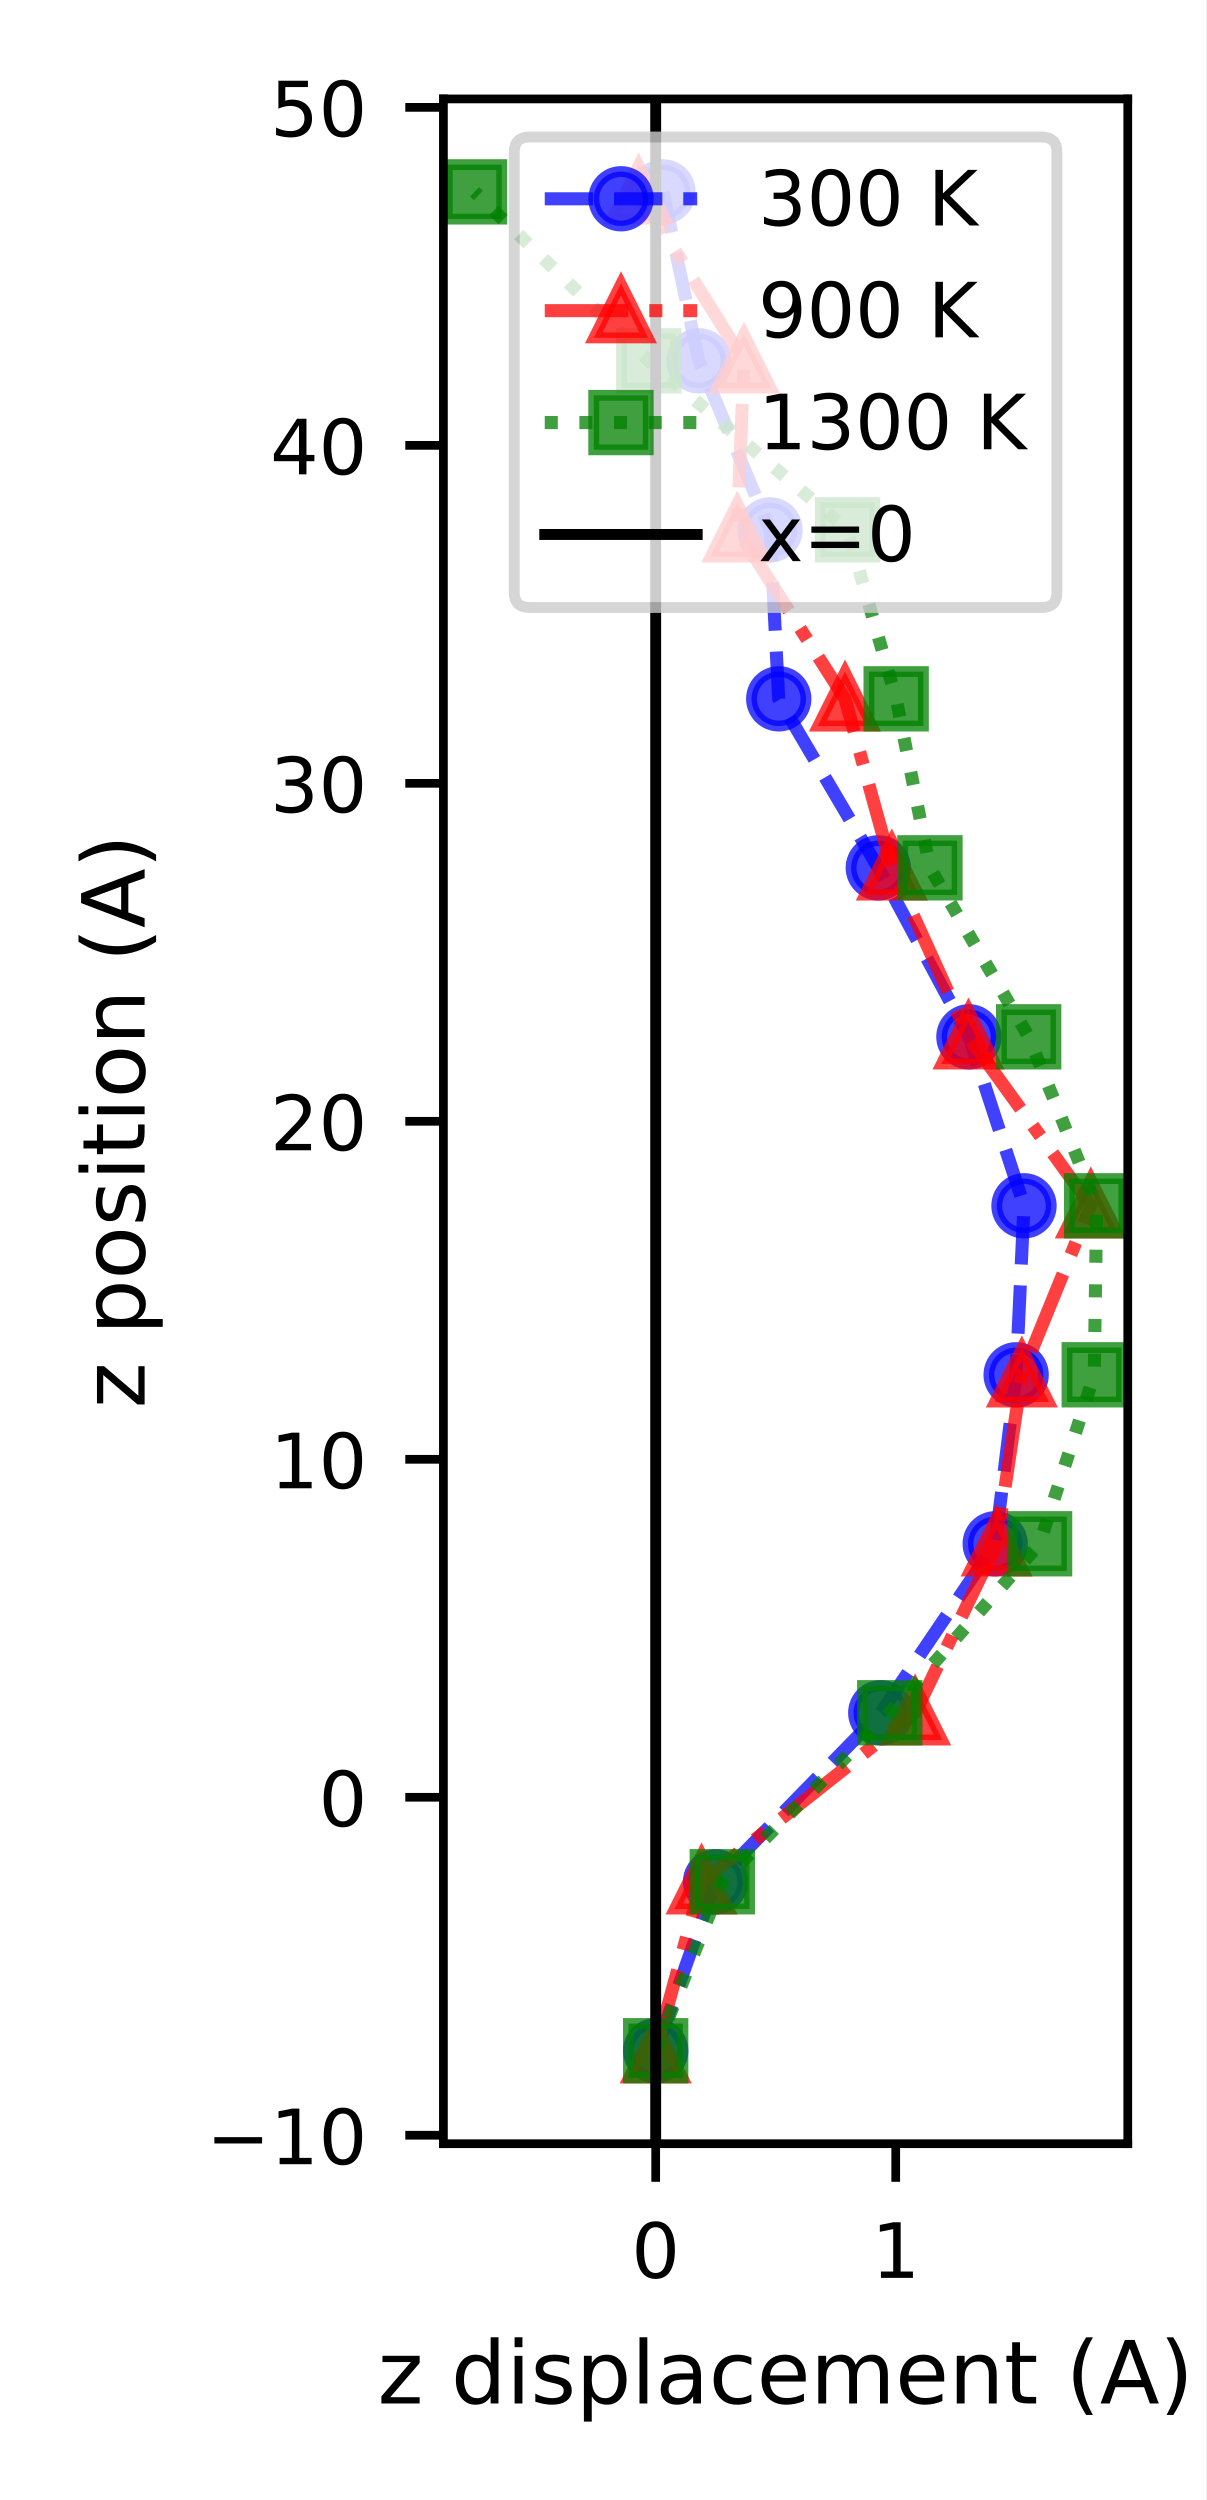
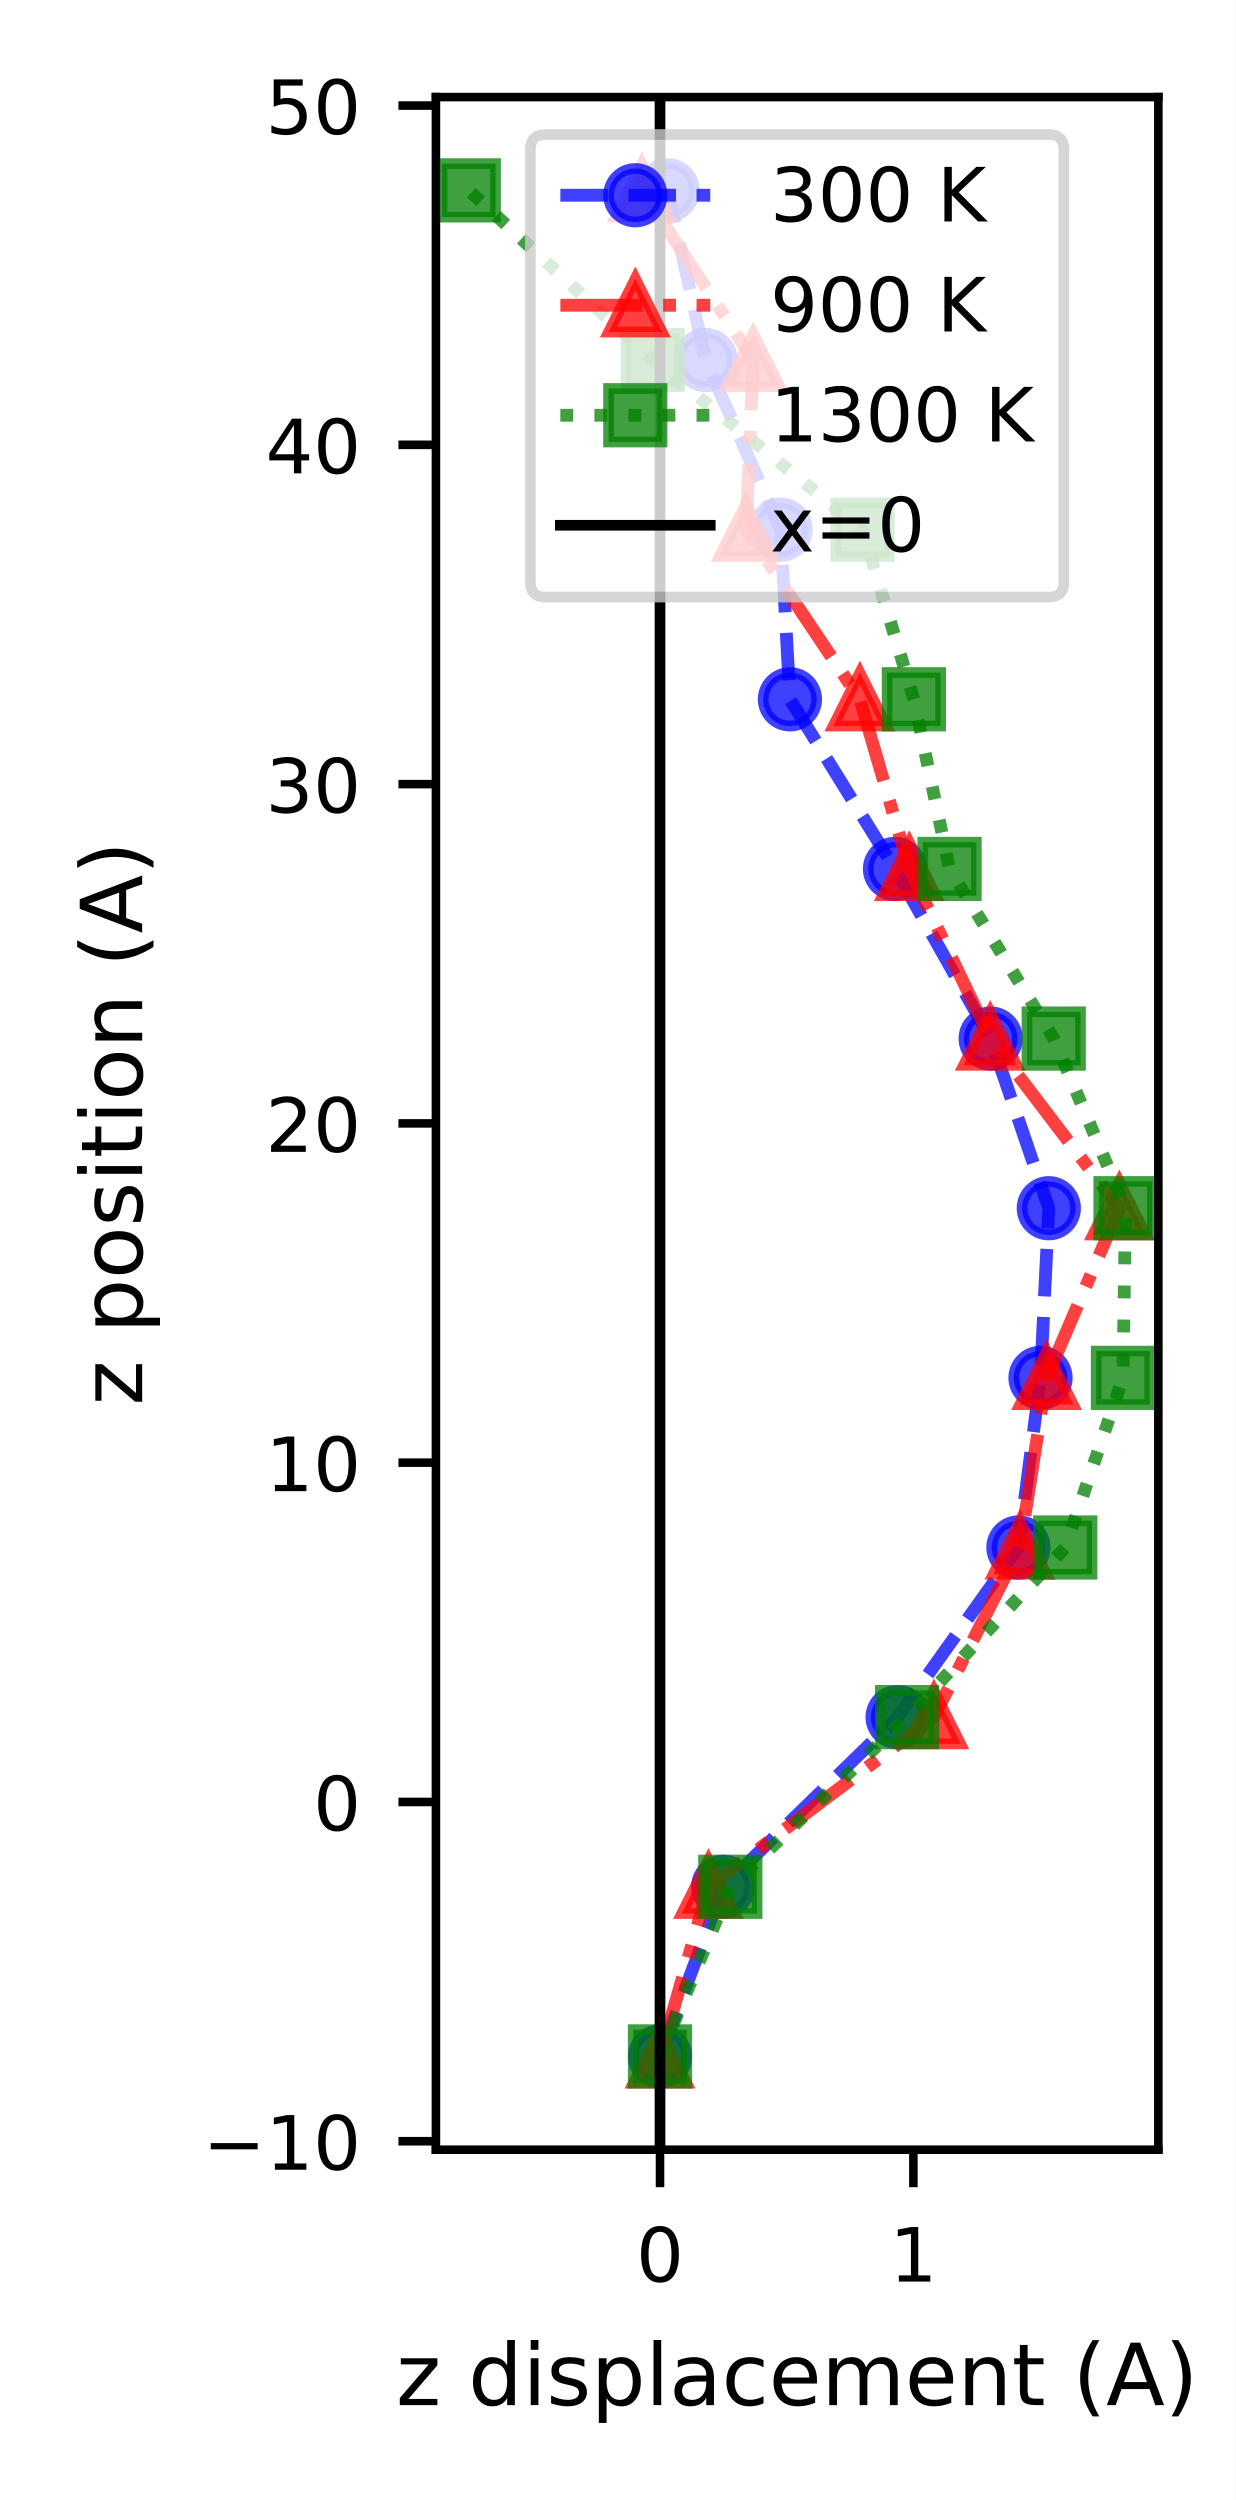
- <svg xmlns="http://www.w3.org/2000/svg" xmlns:xlink="http://www.w3.org/1999/xlink" width="110.756pt" height="229.561pt" viewBox="0 0 110.756 229.561" version="1.1">
+ <svg xmlns="http://www.w3.org/2000/svg" xmlns:xlink="http://www.w3.org/1999/xlink" width="115.391pt" height="233.504pt" viewBox="0 0 115.391 233.504" version="1.1">
  <defs>
    <style type="text/css">*{stroke-linejoin: round; stroke-linecap: butt}</style>
  </defs>
  <g id="figure_1">
    <g id="patch_1">
-       <path d="M 0 229.561  L 110.756 229.561  L 110.756 0  L 0 0  z " style="fill: #ffffff" />
+       <path d="M 0 233.504  L 115.391 233.504  L 115.391 0  L 0 0  z " style="fill: #ffffff" />
    </g>
    <g id="axes_1">
      <g id="patch_2">
-         <path d="M 40.716 196.844  L 103.556 196.844  L 103.556 9.084  L 40.716 9.084  z " style="fill: #ffffff" />
+         <path d="M 40.716 200.787  L 108.191 200.787  L 108.191 9.067  L 40.716 9.067  z " style="fill: #ffffff" />
      </g>
      <g id="matplotlib.axis_1">
        <g id="xtick_1">
          <g id="line2d_1">
            <defs>
-               <path id="m1f055eaea2" d="M 0 0  L 0 3.5  " style="stroke: #000000; stroke-width: 0.8" />
-             </defs>
-             <g>
-               <use xlink:href="#m1f055eaea2" x="60.208" y="196.844" style="stroke: #000000; stroke-width: 0.8" />
+               <path id="m6cce03a32f" d="M 0 0  L 0 3.5  " style="stroke: #000000; stroke-width: 0.8" />
+             </defs>
+             <g>
+               <use xlink:href="#m6cce03a32f" x="61.646" y="200.787" style="stroke: #000000; stroke-width: 0.8" />
            </g>
          </g>
          <g id="text_1">
-             <g transform="translate(57.98103 209.1625) scale(0.07 -0.07)">
+             <g transform="translate(59.41875 213.1061) scale(0.07 -0.07)">
              <defs>
                <path id="DejaVuSans-30" d="M 2034 4250  Q 1547 4250 1301 3770  Q 1056 3291 1056 2328  Q 1056 1369 1301 889  Q 1547 409 2034 409  Q 2525 409 2770 889  Q 3016 1369 3016 2328  Q 3016 3291 2770 3770  Q 2525 4250 2034 4250  z M 2034 4750  Q 2819 4750 3233 4129  Q 3647 3509 3647 2328  Q 3647 1150 3233 529  Q 2819 -91 2034 -91  Q 1250 -91 836 529  Q 422 1150 422 2328  Q 422 3509 836 4129  Q 1250 4750 2034 4750  z " transform="scale(0.015625)" />
              </defs>
              <use xlink:href="#DejaVuSans-30" />
            </g>
          </g>
        </g>
        <g id="xtick_2">
          <g id="line2d_2">
            <g>
-               <use xlink:href="#m1f055eaea2" x="82.249" y="196.844" style="stroke: #000000; stroke-width: 0.8" />
+               <use xlink:href="#m6cce03a32f" x="85.312" y="200.787" style="stroke: #000000; stroke-width: 0.8" />
            </g>
          </g>
          <g id="text_2">
-             <g transform="translate(80.02167 209.1625) scale(0.07 -0.07)">
+             <g transform="translate(83.08507 213.1061) scale(0.07 -0.07)">
              <defs>
                <path id="DejaVuSans-31" d="M 794 531  L 1825 531  L 1825 4091  L 703 3866  L 703 4441  L 1819 4666  L 2450 4666  L 2450 531  L 3481 531  L 3481 0  L 794 0  L 794 531  z " transform="scale(0.015625)" />
              </defs>
              <use xlink:href="#DejaVuSans-31" />
            </g>
          </g>
        </g>
        <g id="text_3">
-           <g transform="translate(34.67891 220.697) scale(0.08 -0.08)">
+           <g transform="translate(36.99641 224.6407) scale(0.08 -0.08)">
            <defs>
              <path id="DejaVuSans-7a" d="M 353 3500  L 3084 3500  L 3084 2975  L 922 459  L 3084 459  L 3084 0  L 275 0  L 275 525  L 2438 3041  L 353 3041  L 353 3500  z " transform="scale(0.015625)" />
              <path id="DejaVuSans-20" transform="scale(0.015625)" />
              <path id="DejaVuSans-64" d="M 2906 2969  L 2906 4863  L 3481 4863  L 3481 0  L 2906 0  L 2906 525  Q 2725 213 2448 61  Q 2172 -91 1784 -91  Q 1150 -91 751 415  Q 353 922 353 1747  Q 353 2572 751 3078  Q 1150 3584 1784 3584  Q 2172 3584 2448 3432  Q 2725 3281 2906 2969  z M 947 1747  Q 947 1113 1208 752  Q 1469 391 1925 391  Q 2381 391 2643 752  Q 2906 1113 2906 1747  Q 2906 2381 2643 2742  Q 2381 3103 1925 3103  Q 1469 3103 1208 2742  Q 947 2381 947 1747  z " transform="scale(0.015625)" />
              <path id="DejaVuSans-69" d="M 603 3500  L 1178 3500  L 1178 0  L 603 0  L 603 3500  z M 603 4863  L 1178 4863  L 1178 4134  L 603 4134  L 603 4863  z " transform="scale(0.015625)" />
              <path id="DejaVuSans-73" d="M 2834 3397  L 2834 2853  Q 2591 2978 2328 3040  Q 2066 3103 1784 3103  Q 1356 3103 1142 2972  Q 928 2841 928 2578  Q 928 2378 1081 2264  Q 1234 2150 1697 2047  L 1894 2003  Q 2506 1872 2764 1633  Q 3022 1394 3022 966  Q 3022 478 2636 193  Q 2250 -91 1575 -91  Q 1294 -91 989 -36  Q 684 19 347 128  L 347 722  Q 666 556 975 473  Q 1284 391 1588 391  Q 1994 391 2212 530  Q 2431 669 2431 922  Q 2431 1156 2273 1281  Q 2116 1406 1581 1522  L 1381 1569  Q 847 1681 609 1914  Q 372 2147 372 2553  Q 372 3047 722 3315  Q 1072 3584 1716 3584  Q 2034 3584 2315 3537  Q 2597 3491 2834 3397  z " transform="scale(0.015625)" />
              <path id="DejaVuSans-70" d="M 1159 525  L 1159 -1331  L 581 -1331  L 581 3500  L 1159 3500  L 1159 2969  Q 1341 3281 1617 3432  Q 1894 3584 2278 3584  Q 2916 3584 3314 3078  Q 3713 2572 3713 1747  Q 3713 922 3314 415  Q 2916 -91 2278 -91  Q 1894 -91 1617 61  Q 1341 213 1159 525  z M 3116 1747  Q 3116 2381 2855 2742  Q 2594 3103 2138 3103  Q 1681 3103 1420 2742  Q 1159 2381 1159 1747  Q 1159 1113 1420 752  Q 1681 391 2138 391  Q 2594 391 2855 752  Q 3116 1113 3116 1747  z " transform="scale(0.015625)" />
              <path id="DejaVuSans-6c" d="M 603 4863  L 1178 4863  L 1178 0  L 603 0  L 603 4863  z " transform="scale(0.015625)" />
              <path id="DejaVuSans-61" d="M 2194 1759  Q 1497 1759 1228 1600  Q 959 1441 959 1056  Q 959 750 1161 570  Q 1363 391 1709 391  Q 2188 391 2477 730  Q 2766 1069 2766 1631  L 2766 1759  L 2194 1759  z M 3341 1997  L 3341 0  L 2766 0  L 2766 531  Q 2569 213 2275 61  Q 1981 -91 1556 -91  Q 1019 -91 701 211  Q 384 513 384 1019  Q 384 1609 779 1909  Q 1175 2209 1959 2209  L 2766 2209  L 2766 2266  Q 2766 2663 2505 2880  Q 2244 3097 1772 3097  Q 1472 3097 1187 3025  Q 903 2953 641 2809  L 641 3341  Q 956 3463 1253 3523  Q 1550 3584 1831 3584  Q 2591 3584 2966 3190  Q 3341 2797 3341 1997  z " transform="scale(0.015625)" />
              <path id="DejaVuSans-63" d="M 3122 3366  L 3122 2828  Q 2878 2963 2633 3030  Q 2388 3097 2138 3097  Q 1578 3097 1268 2742  Q 959 2388 959 1747  Q 959 1106 1268 751  Q 1578 397 2138 397  Q 2388 397 2633 464  Q 2878 531 3122 666  L 3122 134  Q 2881 22 2623 -34  Q 2366 -91 2075 -91  Q 1284 -91 818 406  Q 353 903 353 1747  Q 353 2603 823 3093  Q 1294 3584 2113 3584  Q 2378 3584 2631 3529  Q 2884 3475 3122 3366  z " transform="scale(0.015625)" />
              <path id="DejaVuSans-65" d="M 3597 1894  L 3597 1613  L 953 1613  Q 991 1019 1311 708  Q 1631 397 2203 397  Q 2534 397 2845 478  Q 3156 559 3463 722  L 3463 178  Q 3153 47 2828 -22  Q 2503 -91 2169 -91  Q 1331 -91 842 396  Q 353 884 353 1716  Q 353 2575 817 3079  Q 1281 3584 2069 3584  Q 2775 3584 3186 3129  Q 3597 2675 3597 1894  z M 3022 2063  Q 3016 2534 2758 2815  Q 2500 3097 2075 3097  Q 1594 3097 1305 2825  Q 1016 2553 972 2059  L 3022 2063  z " transform="scale(0.015625)" />
              <path id="DejaVuSans-6d" d="M 3328 2828  Q 3544 3216 3844 3400  Q 4144 3584 4550 3584  Q 5097 3584 5394 3201  Q 5691 2819 5691 2113  L 5691 0  L 5113 0  L 5113 2094  Q 5113 2597 4934 2840  Q 4756 3084 4391 3084  Q 3944 3084 3684 2787  Q 3425 2491 3425 1978  L 3425 0  L 2847 0  L 2847 2094  Q 2847 2600 2669 2842  Q 2491 3084 2119 3084  Q 1678 3084 1418 2786  Q 1159 2488 1159 1978  L 1159 0  L 581 0  L 581 3500  L 1159 3500  L 1159 2956  Q 1356 3278 1631 3431  Q 1906 3584 2284 3584  Q 2666 3584 2933 3390  Q 3200 3197 3328 2828  z " transform="scale(0.015625)" />
              <path id="DejaVuSans-6e" d="M 3513 2113  L 3513 0  L 2938 0  L 2938 2094  Q 2938 2591 2744 2837  Q 2550 3084 2163 3084  Q 1697 3084 1428 2787  Q 1159 2491 1159 1978  L 1159 0  L 581 0  L 581 3500  L 1159 3500  L 1159 2956  Q 1366 3272 1645 3428  Q 1925 3584 2291 3584  Q 2894 3584 3203 3211  Q 3513 2838 3513 2113  z " transform="scale(0.015625)" />
              <path id="DejaVuSans-74" d="M 1172 4494  L 1172 3500  L 2356 3500  L 2356 3053  L 1172 3053  L 1172 1153  Q 1172 725 1289 603  Q 1406 481 1766 481  L 2356 481  L 2356 0  L 1766 0  Q 1100 0 847 248  Q 594 497 594 1153  L 594 3053  L 172 3053  L 172 3500  L 594 3500  L 594 4494  L 1172 4494  z " transform="scale(0.015625)" />
              <path id="DejaVuSans-28" d="M 1984 4856  Q 1566 4138 1362 3434  Q 1159 2731 1159 2009  Q 1159 1288 1364 580  Q 1569 -128 1984 -844  L 1484 -844  Q 1016 -109 783 600  Q 550 1309 550 2009  Q 550 2706 781 3412  Q 1013 4119 1484 4856  L 1984 4856  z " transform="scale(0.015625)" />
              <path id="DejaVuSans-41" d="M 2188 4044  L 1331 1722  L 3047 1722  L 2188 4044  z M 1831 4666  L 2547 4666  L 4325 0  L 3669 0  L 3244 1197  L 1141 1197  L 716 0  L 50 0  L 1831 4666  z " transform="scale(0.015625)" />
              <path id="DejaVuSans-29" d="M 513 4856  L 1013 4856  Q 1481 4119 1714 3412  Q 1947 2706 1947 2009  Q 1947 1309 1714 600  Q 1481 -109 1013 -844  L 513 -844  Q 928 -128 1133 580  Q 1338 1288 1338 2009  Q 1338 2731 1133 3434  Q 928 4138 513 4856  z " transform="scale(0.015625)" />
            </defs>
            <use xlink:href="#DejaVuSans-7a" />
            <use xlink:href="#DejaVuSans-20" transform="translate(52.49023 0)" />
            <use xlink:href="#DejaVuSans-64" transform="translate(84.27734 0)" />
            <use xlink:href="#DejaVuSans-69" transform="translate(147.7539 0)" />
            <use xlink:href="#DejaVuSans-73" transform="translate(175.5371 0)" />
            <use xlink:href="#DejaVuSans-70" transform="translate(227.6367 0)" />
            <use xlink:href="#DejaVuSans-6c" transform="translate(291.1133 0)" />
            <use xlink:href="#DejaVuSans-61" transform="translate(318.8965 0)" />
            <use xlink:href="#DejaVuSans-63" transform="translate(380.1758 0)" />
            <use xlink:href="#DejaVuSans-65" transform="translate(435.1562 0)" />
            <use xlink:href="#DejaVuSans-6d" transform="translate(496.6797 0)" />
            <use xlink:href="#DejaVuSans-65" transform="translate(594.0918 0)" />
            <use xlink:href="#DejaVuSans-6e" transform="translate(655.6152 0)" />
            <use xlink:href="#DejaVuSans-74" transform="translate(718.9941 0)" />
            <use xlink:href="#DejaVuSans-20" transform="translate(758.2031 0)" />
            <use xlink:href="#DejaVuSans-28" transform="translate(789.9902 0)" />
            <use xlink:href="#DejaVuSans-41" transform="translate(829.0039 0)" />
            <use xlink:href="#DejaVuSans-29" transform="translate(897.4121 0)" />
          </g>
        </g>
      </g>
      <g id="matplotlib.axis_2">
        <g id="ytick_1">
          <g id="line2d_3">
            <defs>
-               <path id="m2464e6233b" d="M 0 0  L -3.5 0  " style="stroke: #000000; stroke-width: 0.8" />
-             </defs>
-             <g>
-               <use xlink:href="#m2464e6233b" x="40.716" y="196.068" style="stroke: #000000; stroke-width: 0.8" />
+               <path id="m7ecc42aeba" d="M 0 0  L -3.5 0  " style="stroke: #000000; stroke-width: 0.8" />
+             </defs>
+             <g>
+               <use xlink:href="#m7ecc42aeba" x="40.716" y="199.995" style="stroke: #000000; stroke-width: 0.8" />
            </g>
          </g>
          <g id="text_4">
-             <g transform="translate(18.9425 198.7272) scale(0.07 -0.07)">
+             <g transform="translate(18.9425 202.6544) scale(0.07 -0.07)">
              <defs>
                <path id="DejaVuSans-2212" d="M 678 2272  L 4684 2272  L 4684 1741  L 678 1741  L 678 2272  z " transform="scale(0.015625)" />
              </defs>
              <use xlink:href="#DejaVuSans-2212" />
              <use xlink:href="#DejaVuSans-31" transform="translate(83.78906 0)" />
              <use xlink:href="#DejaVuSans-30" transform="translate(147.4121 0)" />
            </g>
          </g>
        </g>
        <g id="ytick_2">
          <g id="line2d_4">
            <g>
-               <use xlink:href="#m2464e6233b" x="40.716" y="165.033" style="stroke: #000000; stroke-width: 0.8" />
+               <use xlink:href="#m7ecc42aeba" x="40.716" y="168.306" style="stroke: #000000; stroke-width: 0.8" />
            </g>
          </g>
          <g id="text_5">
-             <g transform="translate(29.26203 167.6925) scale(0.07 -0.07)">
+             <g transform="translate(29.26203 170.9652) scale(0.07 -0.07)">
              <use xlink:href="#DejaVuSans-30" />
            </g>
          </g>
        </g>
        <g id="ytick_3">
          <g id="line2d_5">
            <g>
-               <use xlink:href="#m2464e6233b" x="40.716" y="133.998" style="stroke: #000000; stroke-width: 0.8" />
+               <use xlink:href="#m7ecc42aeba" x="40.716" y="136.616" style="stroke: #000000; stroke-width: 0.8" />
            </g>
          </g>
          <g id="text_6">
-             <g transform="translate(24.80828 136.6577) scale(0.07 -0.07)">
+             <g transform="translate(24.80828 139.2759) scale(0.07 -0.07)">
              <use xlink:href="#DejaVuSans-31" />
              <use xlink:href="#DejaVuSans-30" transform="translate(63.62305 0)" />
            </g>
          </g>
        </g>
        <g id="ytick_4">
          <g id="line2d_6">
            <g>
-               <use xlink:href="#m2464e6233b" x="40.716" y="102.964" style="stroke: #000000; stroke-width: 0.8" />
+               <use xlink:href="#m7ecc42aeba" x="40.716" y="104.927" style="stroke: #000000; stroke-width: 0.8" />
            </g>
          </g>
          <g id="text_7">
-             <g transform="translate(24.80828 105.623) scale(0.07 -0.07)">
+             <g transform="translate(24.80828 107.5867) scale(0.07 -0.07)">
              <defs>
                <path id="DejaVuSans-32" d="M 1228 531  L 3431 531  L 3431 0  L 469 0  L 469 531  Q 828 903 1448 1529  Q 2069 2156 2228 2338  Q 2531 2678 2651 2914  Q 2772 3150 2772 3378  Q 2772 3750 2511 3984  Q 2250 4219 1831 4219  Q 1534 4219 1204 4116  Q 875 4013 500 3803  L 500 4441  Q 881 4594 1212 4672  Q 1544 4750 1819 4750  Q 2544 4750 2975 4387  Q 3406 4025 3406 3419  Q 3406 3131 3298 2873  Q 3191 2616 2906 2266  Q 2828 2175 2409 1742  Q 1991 1309 1228 531  z " transform="scale(0.015625)" />
              </defs>
              <use xlink:href="#DejaVuSans-32" />
              <use xlink:href="#DejaVuSans-30" transform="translate(63.62305 0)" />
            </g>
          </g>
        </g>
        <g id="ytick_5">
          <g id="line2d_7">
            <g>
-               <use xlink:href="#m2464e6233b" x="40.716" y="71.929" style="stroke: #000000; stroke-width: 0.8" />
+               <use xlink:href="#m7ecc42aeba" x="40.716" y="73.238" style="stroke: #000000; stroke-width: 0.8" />
            </g>
          </g>
          <g id="text_8">
-             <g transform="translate(24.80828 74.58833) scale(0.07 -0.07)">
+             <g transform="translate(24.80828 75.89742) scale(0.07 -0.07)">
              <defs>
                <path id="DejaVuSans-33" d="M 2597 2516  Q 3050 2419 3304 2112  Q 3559 1806 3559 1356  Q 3559 666 3084 287  Q 2609 -91 1734 -91  Q 1441 -91 1130 -33  Q 819 25 488 141  L 488 750  Q 750 597 1062 519  Q 1375 441 1716 441  Q 2309 441 2620 675  Q 2931 909 2931 1356  Q 2931 1769 2642 2001  Q 2353 2234 1838 2234  L 1294 2234  L 1294 2753  L 1863 2753  Q 2328 2753 2575 2939  Q 2822 3125 2822 3475  Q 2822 3834 2567 4026  Q 2313 4219 1838 4219  Q 1578 4219 1281 4162  Q 984 4106 628 3988  L 628 4550  Q 988 4650 1302 4700  Q 1616 4750 1894 4750  Q 2613 4750 3031 4423  Q 3450 4097 3450 3541  Q 3450 3153 3228 2886  Q 3006 2619 2597 2516  z " transform="scale(0.015625)" />
              </defs>
              <use xlink:href="#DejaVuSans-33" />
              <use xlink:href="#DejaVuSans-30" transform="translate(63.62305 0)" />
            </g>
          </g>
        </g>
        <g id="ytick_6">
          <g id="line2d_8">
            <g>
-               <use xlink:href="#m2464e6233b" x="40.716" y="40.894" style="stroke: #000000; stroke-width: 0.8" />
+               <use xlink:href="#m7ecc42aeba" x="40.716" y="41.549" style="stroke: #000000; stroke-width: 0.8" />
            </g>
          </g>
          <g id="text_9">
-             <g transform="translate(24.80828 43.55362) scale(0.07 -0.07)">
+             <g transform="translate(24.80828 44.20816) scale(0.07 -0.07)">
              <defs>
                <path id="DejaVuSans-34" d="M 2419 4116  L 825 1625  L 2419 1625  L 2419 4116  z M 2253 4666  L 3047 4666  L 3047 1625  L 3713 1625  L 3713 1100  L 3047 1100  L 3047 0  L 2419 0  L 2419 1100  L 313 1100  L 313 1709  L 2253 4666  z " transform="scale(0.015625)" />
              </defs>
              <use xlink:href="#DejaVuSans-34" />
              <use xlink:href="#DejaVuSans-30" transform="translate(63.62305 0)" />
            </g>
          </g>
        </g>
        <g id="ytick_7">
          <g id="line2d_9">
            <g>
-               <use xlink:href="#m2464e6233b" x="40.716" y="9.859" style="stroke: #000000; stroke-width: 0.8" />
+               <use xlink:href="#m7ecc42aeba" x="40.716" y="9.859" style="stroke: #000000; stroke-width: 0.8" />
            </g>
          </g>
          <g id="text_10">
            <g transform="translate(24.80828 12.51891) scale(0.07 -0.07)">
              <defs>
                <path id="DejaVuSans-35" d="M 691 4666  L 3169 4666  L 3169 4134  L 1269 4134  L 1269 2991  Q 1406 3038 1543 3061  Q 1681 3084 1819 3084  Q 2600 3084 3056 2656  Q 3513 2228 3513 1497  Q 3513 744 3044 326  Q 2575 -91 1722 -91  Q 1428 -91 1123 -41  Q 819 9 494 109  L 494 744  Q 775 591 1075 516  Q 1375 441 1709 441  Q 2250 441 2565 725  Q 2881 1009 2881 1497  Q 2881 1984 2565 2268  Q 2250 2553 1709 2553  Q 1456 2553 1204 2497  Q 953 2441 691 2322  L 691 4666  z " transform="scale(0.015625)" />
              </defs>
              <use xlink:href="#DejaVuSans-35" />
              <use xlink:href="#DejaVuSans-30" transform="translate(63.62305 0)" />
            </g>
          </g>
        </g>
        <g id="text_11">
-           <g transform="translate(13.27875 129.3067) rotate(-90) scale(0.08 -0.08)">
+           <g transform="translate(13.27875 131.2703) rotate(-90) scale(0.08 -0.08)">
            <defs>
              <path id="DejaVuSans-6f" d="M 1959 3097  Q 1497 3097 1228 2736  Q 959 2375 959 1747  Q 959 1119 1226 758  Q 1494 397 1959 397  Q 2419 397 2687 759  Q 2956 1122 2956 1747  Q 2956 2369 2687 2733  Q 2419 3097 1959 3097  z M 1959 3584  Q 2709 3584 3137 3096  Q 3566 2609 3566 1747  Q 3566 888 3137 398  Q 2709 -91 1959 -91  Q 1206 -91 779 398  Q 353 888 353 1747  Q 353 2609 779 3096  Q 1206 3584 1959 3584  z " transform="scale(0.015625)" />
            </defs>
            <use xlink:href="#DejaVuSans-7a" />
            <use xlink:href="#DejaVuSans-20" transform="translate(52.49023 0)" />
            <use xlink:href="#DejaVuSans-70" transform="translate(84.27734 0)" />
            <use xlink:href="#DejaVuSans-6f" transform="translate(147.7539 0)" />
            <use xlink:href="#DejaVuSans-73" transform="translate(208.9355 0)" />
            <use xlink:href="#DejaVuSans-69" transform="translate(261.0352 0)" />
            <use xlink:href="#DejaVuSans-74" transform="translate(288.8184 0)" />
            <use xlink:href="#DejaVuSans-69" transform="translate(328.0273 0)" />
            <use xlink:href="#DejaVuSans-6f" transform="translate(355.8105 0)" />
            <use xlink:href="#DejaVuSans-6e" transform="translate(416.9922 0)" />
            <use xlink:href="#DejaVuSans-20" transform="translate(480.3711 0)" />
            <use xlink:href="#DejaVuSans-28" transform="translate(512.1582 0)" />
            <use xlink:href="#DejaVuSans-41" transform="translate(551.1719 0)" />
            <use xlink:href="#DejaVuSans-29" transform="translate(619.5801 0)" />
          </g>
        </g>
      </g>
      <g id="line2d_10">
-         <path d="M 60.208 188.309  L 65.707 172.792  L 80.876 157.274  L 91.386 141.757  L 93.307 126.24  L 94.028 110.722  L 88.97 95.205  L 80.65 79.688  L 71.508 64.17  L 70.703 48.653  L 64.176 33.135  L 60.88 17.618  " clip-path="url(#p0e442ecad0)" style="fill: none; stroke-dasharray: 4.44,1.92; stroke-dashoffset: 0; stroke: #0000ff; stroke-opacity: 0.75; stroke-width: 1.2" />
+         <path d="M 61.646 192.073  L 67.551 176.228  L 83.838 160.383  L 95.123 144.539  L 97.186 128.694  L 97.96 112.85  L 92.529 97.005  L 83.595 81.16  L 73.78 65.316  L 72.915 49.471  L 65.906 33.626  L 62.367 17.782  " clip-path="url(#p79a14f4830)" style="fill: none; stroke-dasharray: 4.44,1.92; stroke-dashoffset: 0; stroke: #0000ff; stroke-opacity: 0.75; stroke-width: 1.2" />
        <defs>
-           <path id="m5a5cebb5fb" d="M 0 2.5  C 0.663 2.5 1.299 2.237 1.768 1.768  C 2.237 1.299 2.5 0.663 2.5 0  C 2.5 -0.663 2.237 -1.299 1.768 -1.768  C 1.299 -2.237 0.663 -2.5 0 -2.5  C -0.663 -2.5 -1.299 -2.237 -1.768 -1.768  C -2.237 -1.299 -2.5 -0.663 -2.5 0  C -2.5 0.663 -2.237 1.299 -1.768 1.768  C -1.299 2.237 -0.663 2.5 0 2.5  z " style="stroke: #0000ff; stroke-opacity: 0.75" />
+           <path id="m9cbe9ac4e3" d="M 0 2.5  C 0.663 2.5 1.299 2.237 1.768 1.768  C 2.237 1.299 2.5 0.663 2.5 0  C 2.5 -0.663 2.237 -1.299 1.768 -1.768  C 1.299 -2.237 0.663 -2.5 0 -2.5  C -0.663 -2.5 -1.299 -2.237 -1.768 -1.768  C -2.237 -1.299 -2.5 -0.663 -2.5 0  C -2.5 0.663 -2.237 1.299 -1.768 1.768  C -1.299 2.237 -0.663 2.5 0 2.5  z " style="stroke: #0000ff; stroke-opacity: 0.75" />
        </defs>
-         <g clip-path="url(#p0e442ecad0)">
-           <use xlink:href="#m5a5cebb5fb" x="60.208" y="188.309" style="fill: #0000ff; fill-opacity: 0.75; stroke: #0000ff; stroke-opacity: 0.75" />
-           <use xlink:href="#m5a5cebb5fb" x="65.707" y="172.792" style="fill: #0000ff; fill-opacity: 0.75; stroke: #0000ff; stroke-opacity: 0.75" />
-           <use xlink:href="#m5a5cebb5fb" x="80.876" y="157.274" style="fill: #0000ff; fill-opacity: 0.75; stroke: #0000ff; stroke-opacity: 0.75" />
-           <use xlink:href="#m5a5cebb5fb" x="91.386" y="141.757" style="fill: #0000ff; fill-opacity: 0.75; stroke: #0000ff; stroke-opacity: 0.75" />
-           <use xlink:href="#m5a5cebb5fb" x="93.307" y="126.24" style="fill: #0000ff; fill-opacity: 0.75; stroke: #0000ff; stroke-opacity: 0.75" />
-           <use xlink:href="#m5a5cebb5fb" x="94.028" y="110.722" style="fill: #0000ff; fill-opacity: 0.75; stroke: #0000ff; stroke-opacity: 0.75" />
-           <use xlink:href="#m5a5cebb5fb" x="88.97" y="95.205" style="fill: #0000ff; fill-opacity: 0.75; stroke: #0000ff; stroke-opacity: 0.75" />
-           <use xlink:href="#m5a5cebb5fb" x="80.65" y="79.688" style="fill: #0000ff; fill-opacity: 0.75; stroke: #0000ff; stroke-opacity: 0.75" />
-           <use xlink:href="#m5a5cebb5fb" x="71.508" y="64.17" style="fill: #0000ff; fill-opacity: 0.75; stroke: #0000ff; stroke-opacity: 0.75" />
-           <use xlink:href="#m5a5cebb5fb" x="70.703" y="48.653" style="fill: #0000ff; fill-opacity: 0.75; stroke: #0000ff; stroke-opacity: 0.75" />
-           <use xlink:href="#m5a5cebb5fb" x="64.176" y="33.135" style="fill: #0000ff; fill-opacity: 0.75; stroke: #0000ff; stroke-opacity: 0.75" />
-           <use xlink:href="#m5a5cebb5fb" x="60.88" y="17.618" style="fill: #0000ff; fill-opacity: 0.75; stroke: #0000ff; stroke-opacity: 0.75" />
+         <g clip-path="url(#p79a14f4830)">
+           <use xlink:href="#m9cbe9ac4e3" x="61.646" y="192.073" style="fill: #0000ff; fill-opacity: 0.75; stroke: #0000ff; stroke-opacity: 0.75" />
+           <use xlink:href="#m9cbe9ac4e3" x="67.551" y="176.228" style="fill: #0000ff; fill-opacity: 0.75; stroke: #0000ff; stroke-opacity: 0.75" />
+           <use xlink:href="#m9cbe9ac4e3" x="83.838" y="160.383" style="fill: #0000ff; fill-opacity: 0.75; stroke: #0000ff; stroke-opacity: 0.75" />
+           <use xlink:href="#m9cbe9ac4e3" x="95.123" y="144.539" style="fill: #0000ff; fill-opacity: 0.75; stroke: #0000ff; stroke-opacity: 0.75" />
+           <use xlink:href="#m9cbe9ac4e3" x="97.186" y="128.694" style="fill: #0000ff; fill-opacity: 0.75; stroke: #0000ff; stroke-opacity: 0.75" />
+           <use xlink:href="#m9cbe9ac4e3" x="97.96" y="112.85" style="fill: #0000ff; fill-opacity: 0.75; stroke: #0000ff; stroke-opacity: 0.75" />
+           <use xlink:href="#m9cbe9ac4e3" x="92.529" y="97.005" style="fill: #0000ff; fill-opacity: 0.75; stroke: #0000ff; stroke-opacity: 0.75" />
+           <use xlink:href="#m9cbe9ac4e3" x="83.595" y="81.16" style="fill: #0000ff; fill-opacity: 0.75; stroke: #0000ff; stroke-opacity: 0.75" />
+           <use xlink:href="#m9cbe9ac4e3" x="73.78" y="65.316" style="fill: #0000ff; fill-opacity: 0.75; stroke: #0000ff; stroke-opacity: 0.75" />
+           <use xlink:href="#m9cbe9ac4e3" x="72.915" y="49.471" style="fill: #0000ff; fill-opacity: 0.75; stroke: #0000ff; stroke-opacity: 0.75" />
+           <use xlink:href="#m9cbe9ac4e3" x="65.906" y="33.626" style="fill: #0000ff; fill-opacity: 0.75; stroke: #0000ff; stroke-opacity: 0.75" />
+           <use xlink:href="#m9cbe9ac4e3" x="62.367" y="17.782" style="fill: #0000ff; fill-opacity: 0.75; stroke: #0000ff; stroke-opacity: 0.75" />
        </g>
      </g>
      <g id="line2d_11">
-         <path d="M 60.208 188.309  L 64.421 172.792  L 84.034 157.274  L 91.515 141.757  L 93.832 126.24  L 100.161 110.722  L 88.931 95.205  L 81.892 79.688  L 77.593 64.17  L 67.7 48.653  L 68.318 33.135  L 58.637 17.618  " clip-path="url(#p0e442ecad0)" style="fill: none; stroke-dasharray: 7.68,1.92,1.2,1.92; stroke-dashoffset: 0; stroke: #ff0000; stroke-opacity: 0.75; stroke-width: 1.2" />
+         <path d="M 61.646 192.073  L 66.17 176.228  L 87.23 160.383  L 95.262 144.539  L 97.75 128.694  L 104.546 112.85  L 92.487 97.005  L 84.929 81.16  L 80.313 65.316  L 69.69 49.471  L 70.354 33.626  L 59.959 17.782  " clip-path="url(#p79a14f4830)" style="fill: none; stroke-dasharray: 7.68,1.92,1.2,1.92; stroke-dashoffset: 0; stroke: #ff0000; stroke-opacity: 0.75; stroke-width: 1.2" />
        <defs>
-           <path id="me1b37da6d2" d="M 0 -2.5  L -2.5 2.5  L 2.5 2.5  z " style="stroke: #ff0000; stroke-opacity: 0.75; stroke-linejoin: miter" />
+           <path id="mbb59f93475" d="M 0 -2.5  L -2.5 2.5  L 2.5 2.5  z " style="stroke: #ff0000; stroke-opacity: 0.75; stroke-linejoin: miter" />
        </defs>
-         <g clip-path="url(#p0e442ecad0)">
-           <use xlink:href="#me1b37da6d2" x="60.208" y="188.309" style="fill: #ff0000; fill-opacity: 0.75; stroke: #ff0000; stroke-opacity: 0.75; stroke-linejoin: miter" />
-           <use xlink:href="#me1b37da6d2" x="64.421" y="172.792" style="fill: #ff0000; fill-opacity: 0.75; stroke: #ff0000; stroke-opacity: 0.75; stroke-linejoin: miter" />
-           <use xlink:href="#me1b37da6d2" x="84.034" y="157.274" style="fill: #ff0000; fill-opacity: 0.75; stroke: #ff0000; stroke-opacity: 0.75; stroke-linejoin: miter" />
-           <use xlink:href="#me1b37da6d2" x="91.515" y="141.757" style="fill: #ff0000; fill-opacity: 0.75; stroke: #ff0000; stroke-opacity: 0.75; stroke-linejoin: miter" />
-           <use xlink:href="#me1b37da6d2" x="93.832" y="126.24" style="fill: #ff0000; fill-opacity: 0.75; stroke: #ff0000; stroke-opacity: 0.75; stroke-linejoin: miter" />
-           <use xlink:href="#me1b37da6d2" x="100.161" y="110.722" style="fill: #ff0000; fill-opacity: 0.75; stroke: #ff0000; stroke-opacity: 0.75; stroke-linejoin: miter" />
-           <use xlink:href="#me1b37da6d2" x="88.931" y="95.205" style="fill: #ff0000; fill-opacity: 0.75; stroke: #ff0000; stroke-opacity: 0.75; stroke-linejoin: miter" />
-           <use xlink:href="#me1b37da6d2" x="81.892" y="79.688" style="fill: #ff0000; fill-opacity: 0.75; stroke: #ff0000; stroke-opacity: 0.75; stroke-linejoin: miter" />
-           <use xlink:href="#me1b37da6d2" x="77.593" y="64.17" style="fill: #ff0000; fill-opacity: 0.75; stroke: #ff0000; stroke-opacity: 0.75; stroke-linejoin: miter" />
-           <use xlink:href="#me1b37da6d2" x="67.7" y="48.653" style="fill: #ff0000; fill-opacity: 0.75; stroke: #ff0000; stroke-opacity: 0.75; stroke-linejoin: miter" />
-           <use xlink:href="#me1b37da6d2" x="68.318" y="33.135" style="fill: #ff0000; fill-opacity: 0.75; stroke: #ff0000; stroke-opacity: 0.75; stroke-linejoin: miter" />
-           <use xlink:href="#me1b37da6d2" x="58.637" y="17.618" style="fill: #ff0000; fill-opacity: 0.75; stroke: #ff0000; stroke-opacity: 0.75; stroke-linejoin: miter" />
+         <g clip-path="url(#p79a14f4830)">
+           <use xlink:href="#mbb59f93475" x="61.646" y="192.073" style="fill: #ff0000; fill-opacity: 0.75; stroke: #ff0000; stroke-opacity: 0.75; stroke-linejoin: miter" />
+           <use xlink:href="#mbb59f93475" x="66.17" y="176.228" style="fill: #ff0000; fill-opacity: 0.75; stroke: #ff0000; stroke-opacity: 0.75; stroke-linejoin: miter" />
+           <use xlink:href="#mbb59f93475" x="87.23" y="160.383" style="fill: #ff0000; fill-opacity: 0.75; stroke: #ff0000; stroke-opacity: 0.75; stroke-linejoin: miter" />
+           <use xlink:href="#mbb59f93475" x="95.262" y="144.539" style="fill: #ff0000; fill-opacity: 0.75; stroke: #ff0000; stroke-opacity: 0.75; stroke-linejoin: miter" />
+           <use xlink:href="#mbb59f93475" x="97.75" y="128.694" style="fill: #ff0000; fill-opacity: 0.75; stroke: #ff0000; stroke-opacity: 0.75; stroke-linejoin: miter" />
+           <use xlink:href="#mbb59f93475" x="104.546" y="112.85" style="fill: #ff0000; fill-opacity: 0.75; stroke: #ff0000; stroke-opacity: 0.75; stroke-linejoin: miter" />
+           <use xlink:href="#mbb59f93475" x="92.487" y="97.005" style="fill: #ff0000; fill-opacity: 0.75; stroke: #ff0000; stroke-opacity: 0.75; stroke-linejoin: miter" />
+           <use xlink:href="#mbb59f93475" x="84.929" y="81.16" style="fill: #ff0000; fill-opacity: 0.75; stroke: #ff0000; stroke-opacity: 0.75; stroke-linejoin: miter" />
+           <use xlink:href="#mbb59f93475" x="80.313" y="65.316" style="fill: #ff0000; fill-opacity: 0.75; stroke: #ff0000; stroke-opacity: 0.75; stroke-linejoin: miter" />
+           <use xlink:href="#mbb59f93475" x="69.69" y="49.471" style="fill: #ff0000; fill-opacity: 0.75; stroke: #ff0000; stroke-opacity: 0.75; stroke-linejoin: miter" />
+           <use xlink:href="#mbb59f93475" x="70.354" y="33.626" style="fill: #ff0000; fill-opacity: 0.75; stroke: #ff0000; stroke-opacity: 0.75; stroke-linejoin: miter" />
+           <use xlink:href="#mbb59f93475" x="59.959" y="17.782" style="fill: #ff0000; fill-opacity: 0.75; stroke: #ff0000; stroke-opacity: 0.75; stroke-linejoin: miter" />
        </g>
      </g>
      <g id="line2d_12">
-         <path d="M 60.208 188.309  L 66.325 172.792  L 81.704 157.274  L 95.46 141.757  L 100.478 126.24  L 100.699 110.722  L 94.458 95.205  L 85.392 79.688  L 82.29 64.17  L 77.822 48.653  L 59.574 33.135  L 43.572 17.618  " clip-path="url(#p0e442ecad0)" style="fill: none; stroke-dasharray: 1.2,1.98; stroke-dashoffset: 0; stroke: #008000; stroke-opacity: 0.75; stroke-width: 1.2" />
+         <path d="M 61.646 192.073  L 68.214 176.228  L 84.727 160.383  L 99.498 144.539  L 104.886 128.694  L 105.124 112.85  L 98.421 97.005  L 88.688 81.16  L 85.357 65.316  L 80.559 49.471  L 60.965 33.626  L 43.783 17.782  " clip-path="url(#p79a14f4830)" style="fill: none; stroke-dasharray: 1.2,1.98; stroke-dashoffset: 0; stroke: #008000; stroke-opacity: 0.75; stroke-width: 1.2" />
        <defs>
-           <path id="me90a7ebb40" d="M -2.5 2.5  L 2.5 2.5  L 2.5 -2.5  L -2.5 -2.5  z " style="stroke: #008000; stroke-opacity: 0.75; stroke-linejoin: miter" />
+           <path id="m8be393983a" d="M -2.5 2.5  L 2.5 2.5  L 2.5 -2.5  L -2.5 -2.5  z " style="stroke: #008000; stroke-opacity: 0.75; stroke-linejoin: miter" />
        </defs>
-         <g clip-path="url(#p0e442ecad0)">
-           <use xlink:href="#me90a7ebb40" x="60.208" y="188.309" style="fill: #008000; fill-opacity: 0.75; stroke: #008000; stroke-opacity: 0.75; stroke-linejoin: miter" />
-           <use xlink:href="#me90a7ebb40" x="66.325" y="172.792" style="fill: #008000; fill-opacity: 0.75; stroke: #008000; stroke-opacity: 0.75; stroke-linejoin: miter" />
-           <use xlink:href="#me90a7ebb40" x="81.704" y="157.274" style="fill: #008000; fill-opacity: 0.75; stroke: #008000; stroke-opacity: 0.75; stroke-linejoin: miter" />
-           <use xlink:href="#me90a7ebb40" x="95.46" y="141.757" style="fill: #008000; fill-opacity: 0.75; stroke: #008000; stroke-opacity: 0.75; stroke-linejoin: miter" />
-           <use xlink:href="#me90a7ebb40" x="100.478" y="126.24" style="fill: #008000; fill-opacity: 0.75; stroke: #008000; stroke-opacity: 0.75; stroke-linejoin: miter" />
-           <use xlink:href="#me90a7ebb40" x="100.699" y="110.722" style="fill: #008000; fill-opacity: 0.75; stroke: #008000; stroke-opacity: 0.75; stroke-linejoin: miter" />
-           <use xlink:href="#me90a7ebb40" x="94.458" y="95.205" style="fill: #008000; fill-opacity: 0.75; stroke: #008000; stroke-opacity: 0.75; stroke-linejoin: miter" />
-           <use xlink:href="#me90a7ebb40" x="85.392" y="79.688" style="fill: #008000; fill-opacity: 0.75; stroke: #008000; stroke-opacity: 0.75; stroke-linejoin: miter" />
-           <use xlink:href="#me90a7ebb40" x="82.29" y="64.17" style="fill: #008000; fill-opacity: 0.75; stroke: #008000; stroke-opacity: 0.75; stroke-linejoin: miter" />
-           <use xlink:href="#me90a7ebb40" x="77.822" y="48.653" style="fill: #008000; fill-opacity: 0.75; stroke: #008000; stroke-opacity: 0.75; stroke-linejoin: miter" />
-           <use xlink:href="#me90a7ebb40" x="59.574" y="33.135" style="fill: #008000; fill-opacity: 0.75; stroke: #008000; stroke-opacity: 0.75; stroke-linejoin: miter" />
-           <use xlink:href="#me90a7ebb40" x="43.572" y="17.618" style="fill: #008000; fill-opacity: 0.75; stroke: #008000; stroke-opacity: 0.75; stroke-linejoin: miter" />
+         <g clip-path="url(#p79a14f4830)">
+           <use xlink:href="#m8be393983a" x="61.646" y="192.073" style="fill: #008000; fill-opacity: 0.75; stroke: #008000; stroke-opacity: 0.75; stroke-linejoin: miter" />
+           <use xlink:href="#m8be393983a" x="68.214" y="176.228" style="fill: #008000; fill-opacity: 0.75; stroke: #008000; stroke-opacity: 0.75; stroke-linejoin: miter" />
+           <use xlink:href="#m8be393983a" x="84.727" y="160.383" style="fill: #008000; fill-opacity: 0.75; stroke: #008000; stroke-opacity: 0.75; stroke-linejoin: miter" />
+           <use xlink:href="#m8be393983a" x="99.498" y="144.539" style="fill: #008000; fill-opacity: 0.75; stroke: #008000; stroke-opacity: 0.75; stroke-linejoin: miter" />
+           <use xlink:href="#m8be393983a" x="104.886" y="128.694" style="fill: #008000; fill-opacity: 0.75; stroke: #008000; stroke-opacity: 0.75; stroke-linejoin: miter" />
+           <use xlink:href="#m8be393983a" x="105.124" y="112.85" style="fill: #008000; fill-opacity: 0.75; stroke: #008000; stroke-opacity: 0.75; stroke-linejoin: miter" />
+           <use xlink:href="#m8be393983a" x="98.421" y="97.005" style="fill: #008000; fill-opacity: 0.75; stroke: #008000; stroke-opacity: 0.75; stroke-linejoin: miter" />
+           <use xlink:href="#m8be393983a" x="88.688" y="81.16" style="fill: #008000; fill-opacity: 0.75; stroke: #008000; stroke-opacity: 0.75; stroke-linejoin: miter" />
+           <use xlink:href="#m8be393983a" x="85.357" y="65.316" style="fill: #008000; fill-opacity: 0.75; stroke: #008000; stroke-opacity: 0.75; stroke-linejoin: miter" />
+           <use xlink:href="#m8be393983a" x="80.559" y="49.471" style="fill: #008000; fill-opacity: 0.75; stroke: #008000; stroke-opacity: 0.75; stroke-linejoin: miter" />
+           <use xlink:href="#m8be393983a" x="60.965" y="33.626" style="fill: #008000; fill-opacity: 0.75; stroke: #008000; stroke-opacity: 0.75; stroke-linejoin: miter" />
+           <use xlink:href="#m8be393983a" x="43.783" y="17.782" style="fill: #008000; fill-opacity: 0.75; stroke: #008000; stroke-opacity: 0.75; stroke-linejoin: miter" />
        </g>
      </g>
      <g id="line2d_13">
-         <path d="M 60.208 196.844  L 60.208 9.084  " clip-path="url(#p0e442ecad0)" style="fill: none; stroke: #000000; stroke-linecap: square" />
+         <path d="M 61.646 200.787  L 61.646 9.067  " clip-path="url(#p79a14f4830)" style="fill: none; stroke: #000000; stroke-linecap: square" />
      </g>
      <g id="patch_3">
-         <path d="M 40.716 196.844  L 40.716 9.084  " style="fill: none; stroke: #000000; stroke-width: 0.8; stroke-linejoin: miter; stroke-linecap: square" />
+         <path d="M 40.716 200.787  L 40.716 9.067  " style="fill: none; stroke: #000000; stroke-width: 0.8; stroke-linejoin: miter; stroke-linecap: square" />
      </g>
      <g id="patch_4">
-         <path d="M 103.556 196.844  L 103.556 9.084  " style="fill: none; stroke: #000000; stroke-width: 0.8; stroke-linejoin: miter; stroke-linecap: square" />
+         <path d="M 108.191 200.787  L 108.191 9.067  " style="fill: none; stroke: #000000; stroke-width: 0.8; stroke-linejoin: miter; stroke-linecap: square" />
      </g>
      <g id="patch_5">
-         <path d="M 40.716 196.844  L 103.556 196.844  " style="fill: none; stroke: #000000; stroke-width: 0.8; stroke-linejoin: miter; stroke-linecap: square" />
+         <path d="M 40.716 200.787  L 108.191 200.787  " style="fill: none; stroke: #000000; stroke-width: 0.8; stroke-linejoin: miter; stroke-linecap: square" />
      </g>
      <g id="patch_6">
-         <path d="M 40.716 9.084  L 103.556 9.084  " style="fill: none; stroke: #000000; stroke-width: 0.8; stroke-linejoin: miter; stroke-linecap: square" />
+         <path d="M 40.716 9.067  L 108.191 9.067  " style="fill: none; stroke: #000000; stroke-width: 0.8; stroke-linejoin: miter; stroke-linecap: square" />
      </g>
      <g id="legend_1">
        <g id="patch_7">
-           <path d="M 48.621 55.782  L 95.651 55.782  Q 97.051 55.782 97.051 54.382  L 97.051 13.984  Q 97.051 12.584 95.651 12.584  L 48.621 12.584  Q 47.221 12.584 47.221 13.984  L 47.221 54.382  Q 47.221 55.782 48.621 55.782  z " style="fill: #ffffff; opacity: 0.8; stroke: #cccccc; stroke-linejoin: miter" />
+           <path d="M 50.938 55.766  L 97.968 55.766  Q 99.368 55.766 99.368 54.366  L 99.368 13.967  Q 99.368 12.567 97.968 12.567  L 50.938 12.567  Q 49.538 12.567 49.538 13.967  L 49.538 54.366  Q 49.538 55.766 50.938 55.766  z " style="fill: #ffffff; opacity: 0.8; stroke: #cccccc; stroke-linejoin: miter" />
        </g>
        <g id="line2d_14">
-           <path d="M 50.021 18.252  L 57.021 18.252  L 64.021 18.252  " style="fill: none; stroke-dasharray: 4.44,1.92; stroke-dashoffset: 0; stroke: #0000ff; stroke-opacity: 0.75; stroke-width: 1.2" />
+           <path d="M 52.338 18.236  L 59.338 18.236  L 66.338 18.236  " style="fill: none; stroke-dasharray: 4.44,1.92; stroke-dashoffset: 0; stroke: #0000ff; stroke-opacity: 0.75; stroke-width: 1.2" />
          <g>
-             <use xlink:href="#m5a5cebb5fb" x="57.021" y="18.252" style="fill: #0000ff; fill-opacity: 0.75; stroke: #0000ff; stroke-opacity: 0.75" />
+             <use xlink:href="#m9cbe9ac4e3" x="59.338" y="18.236" style="fill: #0000ff; fill-opacity: 0.75; stroke: #0000ff; stroke-opacity: 0.75" />
          </g>
        </g>
        <g id="text_12">
-           <g transform="translate(69.6207 20.70249) scale(0.07 -0.07)">
+           <g transform="translate(71.9382 20.68613) scale(0.07 -0.07)">
            <defs>
              <path id="DejaVuSans-4b" d="M 628 4666  L 1259 4666  L 1259 2694  L 3353 4666  L 4166 4666  L 1850 2491  L 4331 0  L 3500 0  L 1259 2247  L 1259 0  L 628 0  L 628 4666  z " transform="scale(0.015625)" />
            </defs>
            <use xlink:href="#DejaVuSans-33" />
            <use xlink:href="#DejaVuSans-30" transform="translate(63.62305 0)" />
            <use xlink:href="#DejaVuSans-30" transform="translate(127.2461 0)" />
            <use xlink:href="#DejaVuSans-20" transform="translate(190.8691 0)" />
            <use xlink:href="#DejaVuSans-4b" transform="translate(222.6562 0)" />
          </g>
        </g>
        <g id="line2d_15">
-           <path d="M 50.021 28.527  L 57.021 28.527  L 64.021 28.527  " style="fill: none; stroke-dasharray: 7.68,1.92,1.2,1.92; stroke-dashoffset: 0; stroke: #ff0000; stroke-opacity: 0.75; stroke-width: 1.2" />
+           <path d="M 52.338 28.511  L 59.338 28.511  L 66.338 28.511  " style="fill: none; stroke-dasharray: 7.68,1.92,1.2,1.92; stroke-dashoffset: 0; stroke: #ff0000; stroke-opacity: 0.75; stroke-width: 1.2" />
          <g>
-             <use xlink:href="#me1b37da6d2" x="57.021" y="28.527" style="fill: #ff0000; fill-opacity: 0.75; stroke: #ff0000; stroke-opacity: 0.75; stroke-linejoin: miter" />
+             <use xlink:href="#mbb59f93475" x="59.338" y="28.511" style="fill: #ff0000; fill-opacity: 0.75; stroke: #ff0000; stroke-opacity: 0.75; stroke-linejoin: miter" />
          </g>
        </g>
        <g id="text_13">
-           <g transform="translate(69.6207 30.97718) scale(0.07 -0.07)">
+           <g transform="translate(71.9382 30.96082) scale(0.07 -0.07)">
            <defs>
              <path id="DejaVuSans-39" d="M 703 97  L 703 672  Q 941 559 1184 500  Q 1428 441 1663 441  Q 2288 441 2617 861  Q 2947 1281 2994 2138  Q 2813 1869 2534 1725  Q 2256 1581 1919 1581  Q 1219 1581 811 2004  Q 403 2428 403 3163  Q 403 3881 828 4315  Q 1253 4750 1959 4750  Q 2769 4750 3195 4129  Q 3622 3509 3622 2328  Q 3622 1225 3098 567  Q 2575 -91 1691 -91  Q 1453 -91 1209 -44  Q 966 3 703 97  z M 1959 2075  Q 2384 2075 2632 2365  Q 2881 2656 2881 3163  Q 2881 3666 2632 3958  Q 2384 4250 1959 4250  Q 1534 4250 1286 3958  Q 1038 3666 1038 3163  Q 1038 2656 1286 2365  Q 1534 2075 1959 2075  z " transform="scale(0.015625)" />
            </defs>
            <use xlink:href="#DejaVuSans-39" />
            <use xlink:href="#DejaVuSans-30" transform="translate(63.62305 0)" />
            <use xlink:href="#DejaVuSans-30" transform="translate(127.2461 0)" />
            <use xlink:href="#DejaVuSans-20" transform="translate(190.8691 0)" />
            <use xlink:href="#DejaVuSans-4b" transform="translate(222.6562 0)" />
          </g>
        </g>
        <g id="line2d_16">
-           <path d="M 50.021 38.802  L 57.021 38.802  L 64.021 38.802  " style="fill: none; stroke-dasharray: 1.2,1.98; stroke-dashoffset: 0; stroke: #008000; stroke-opacity: 0.75; stroke-width: 1.2" />
+           <path d="M 52.338 38.786  L 59.338 38.786  L 66.338 38.786  " style="fill: none; stroke-dasharray: 1.2,1.98; stroke-dashoffset: 0; stroke: #008000; stroke-opacity: 0.75; stroke-width: 1.2" />
          <g>
-             <use xlink:href="#me90a7ebb40" x="57.021" y="38.802" style="fill: #008000; fill-opacity: 0.75; stroke: #008000; stroke-opacity: 0.75; stroke-linejoin: miter" />
+             <use xlink:href="#m8be393983a" x="59.338" y="38.786" style="fill: #008000; fill-opacity: 0.75; stroke: #008000; stroke-opacity: 0.75; stroke-linejoin: miter" />
          </g>
        </g>
        <g id="text_14">
-           <g transform="translate(69.6207 41.25187) scale(0.07 -0.07)">
+           <g transform="translate(71.9382 41.2355) scale(0.07 -0.07)">
            <use xlink:href="#DejaVuSans-31" />
            <use xlink:href="#DejaVuSans-33" transform="translate(63.62305 0)" />
            <use xlink:href="#DejaVuSans-30" transform="translate(127.2461 0)" />
            <use xlink:href="#DejaVuSans-30" transform="translate(190.8691 0)" />
            <use xlink:href="#DejaVuSans-20" transform="translate(254.4922 0)" />
            <use xlink:href="#DejaVuSans-4b" transform="translate(286.2793 0)" />
          </g>
        </g>
        <g id="line2d_17">
-           <path d="M 50.021 49.077  L 57.021 49.077  L 64.021 49.077  " style="fill: none; stroke: #000000; stroke-linecap: square" />
+           <path d="M 52.338 49.06  L 59.338 49.06  L 66.338 49.06  " style="fill: none; stroke: #000000; stroke-linecap: square" />
        </g>
        <g id="text_15">
-           <g transform="translate(69.6207 51.52655) scale(0.07 -0.07)">
+           <g transform="translate(71.9382 51.51019) scale(0.07 -0.07)">
            <defs>
              <path id="DejaVuSans-78" d="M 3513 3500  L 2247 1797  L 3578 0  L 2900 0  L 1881 1375  L 863 0  L 184 0  L 1544 1831  L 300 3500  L 978 3500  L 1906 2253  L 2834 3500  L 3513 3500  z " transform="scale(0.015625)" />
              <path id="DejaVuSans-3d" d="M 678 2906  L 4684 2906  L 4684 2381  L 678 2381  L 678 2906  z M 678 1631  L 4684 1631  L 4684 1100  L 678 1100  L 678 1631  z " transform="scale(0.015625)" />
            </defs>
            <use xlink:href="#DejaVuSans-78" />
            <use xlink:href="#DejaVuSans-3d" transform="translate(59.17969 0)" />
            <use xlink:href="#DejaVuSans-30" transform="translate(142.9688 0)" />
          </g>
        </g>
      </g>
    </g>
  </g>
  <defs>
-     <clipPath id="p0e442ecad0">
-       <rect x="40.716" y="9.084" width="62.84" height="187.76" />
+     <clipPath id="p79a14f4830">
+       <rect x="40.716" y="9.067" width="67.475" height="191.72" />
    </clipPath>
  </defs>
</svg>
